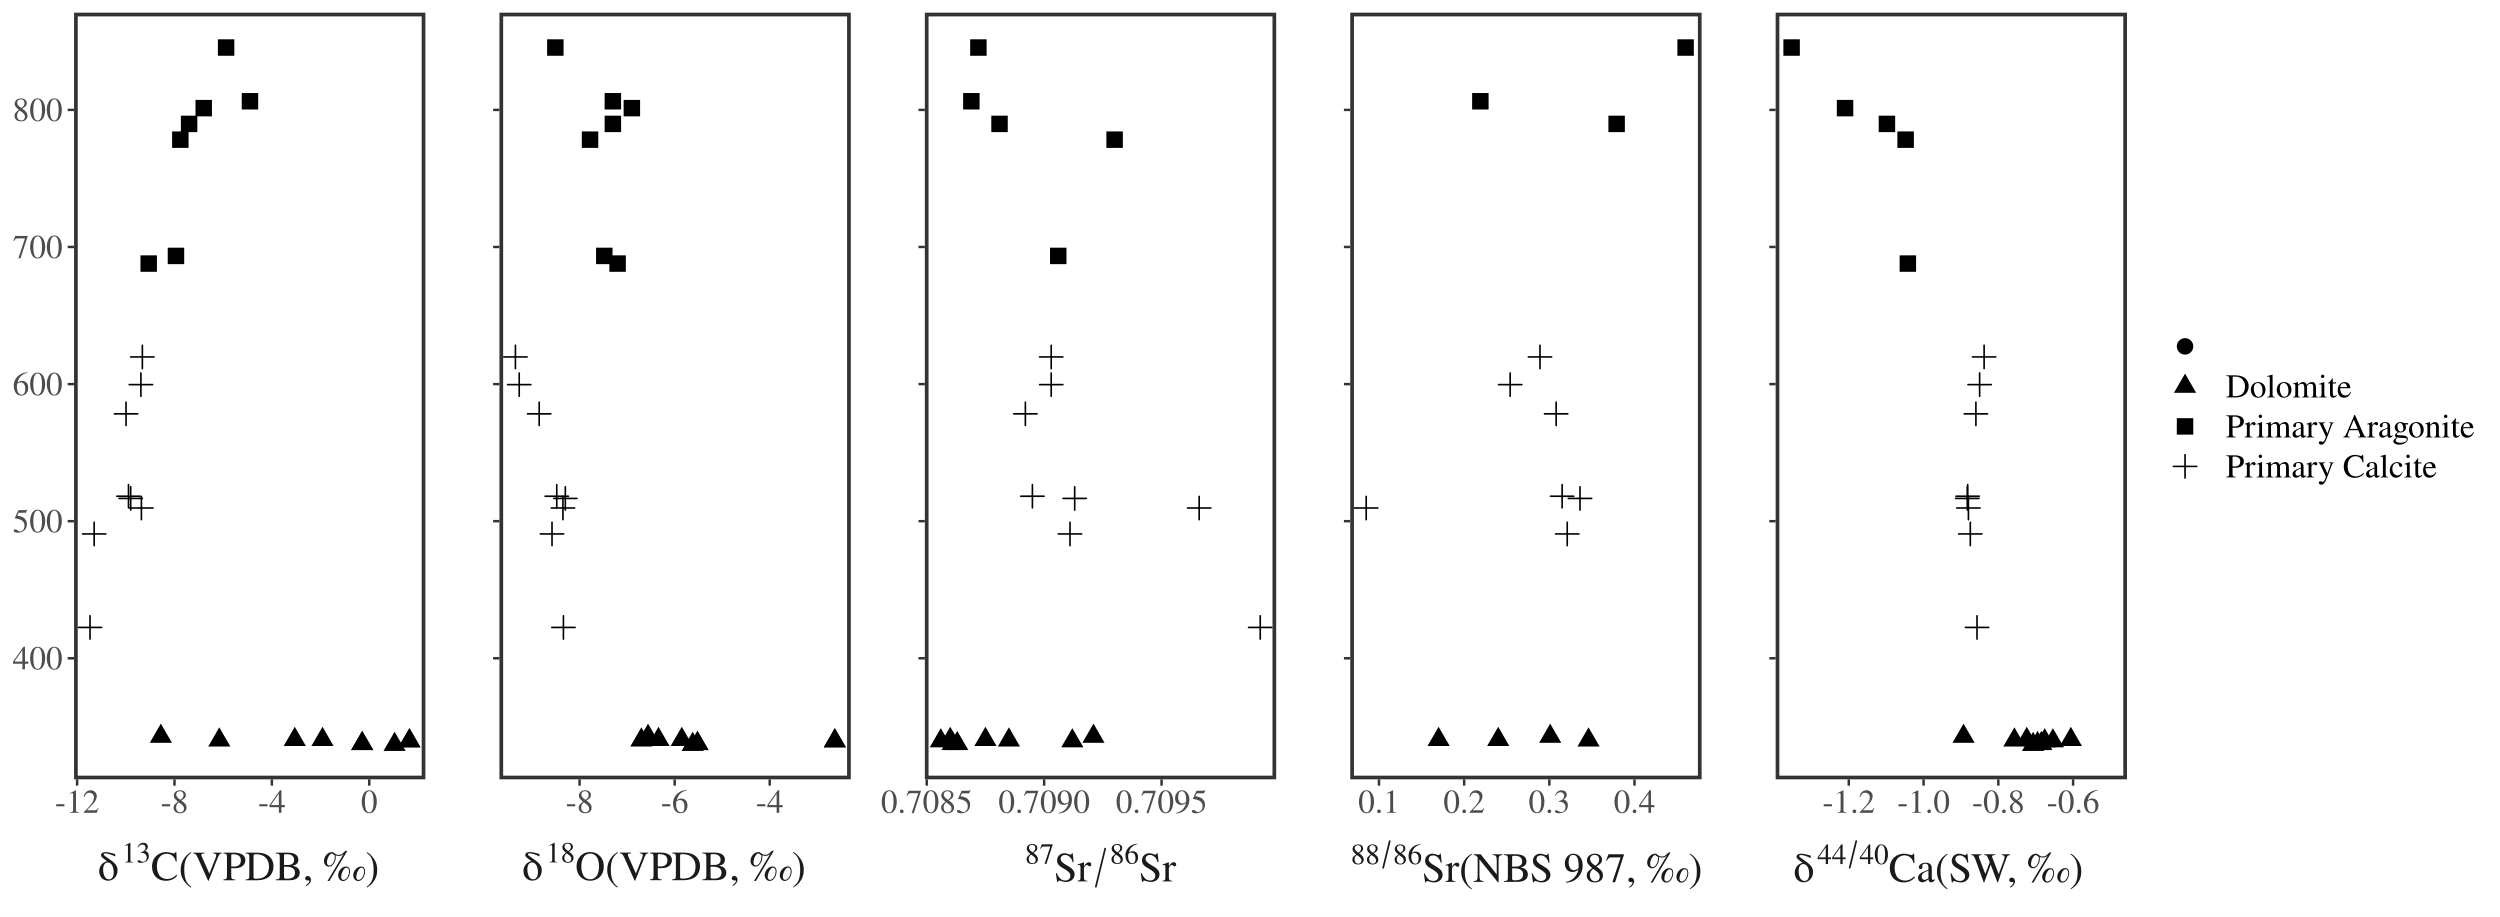
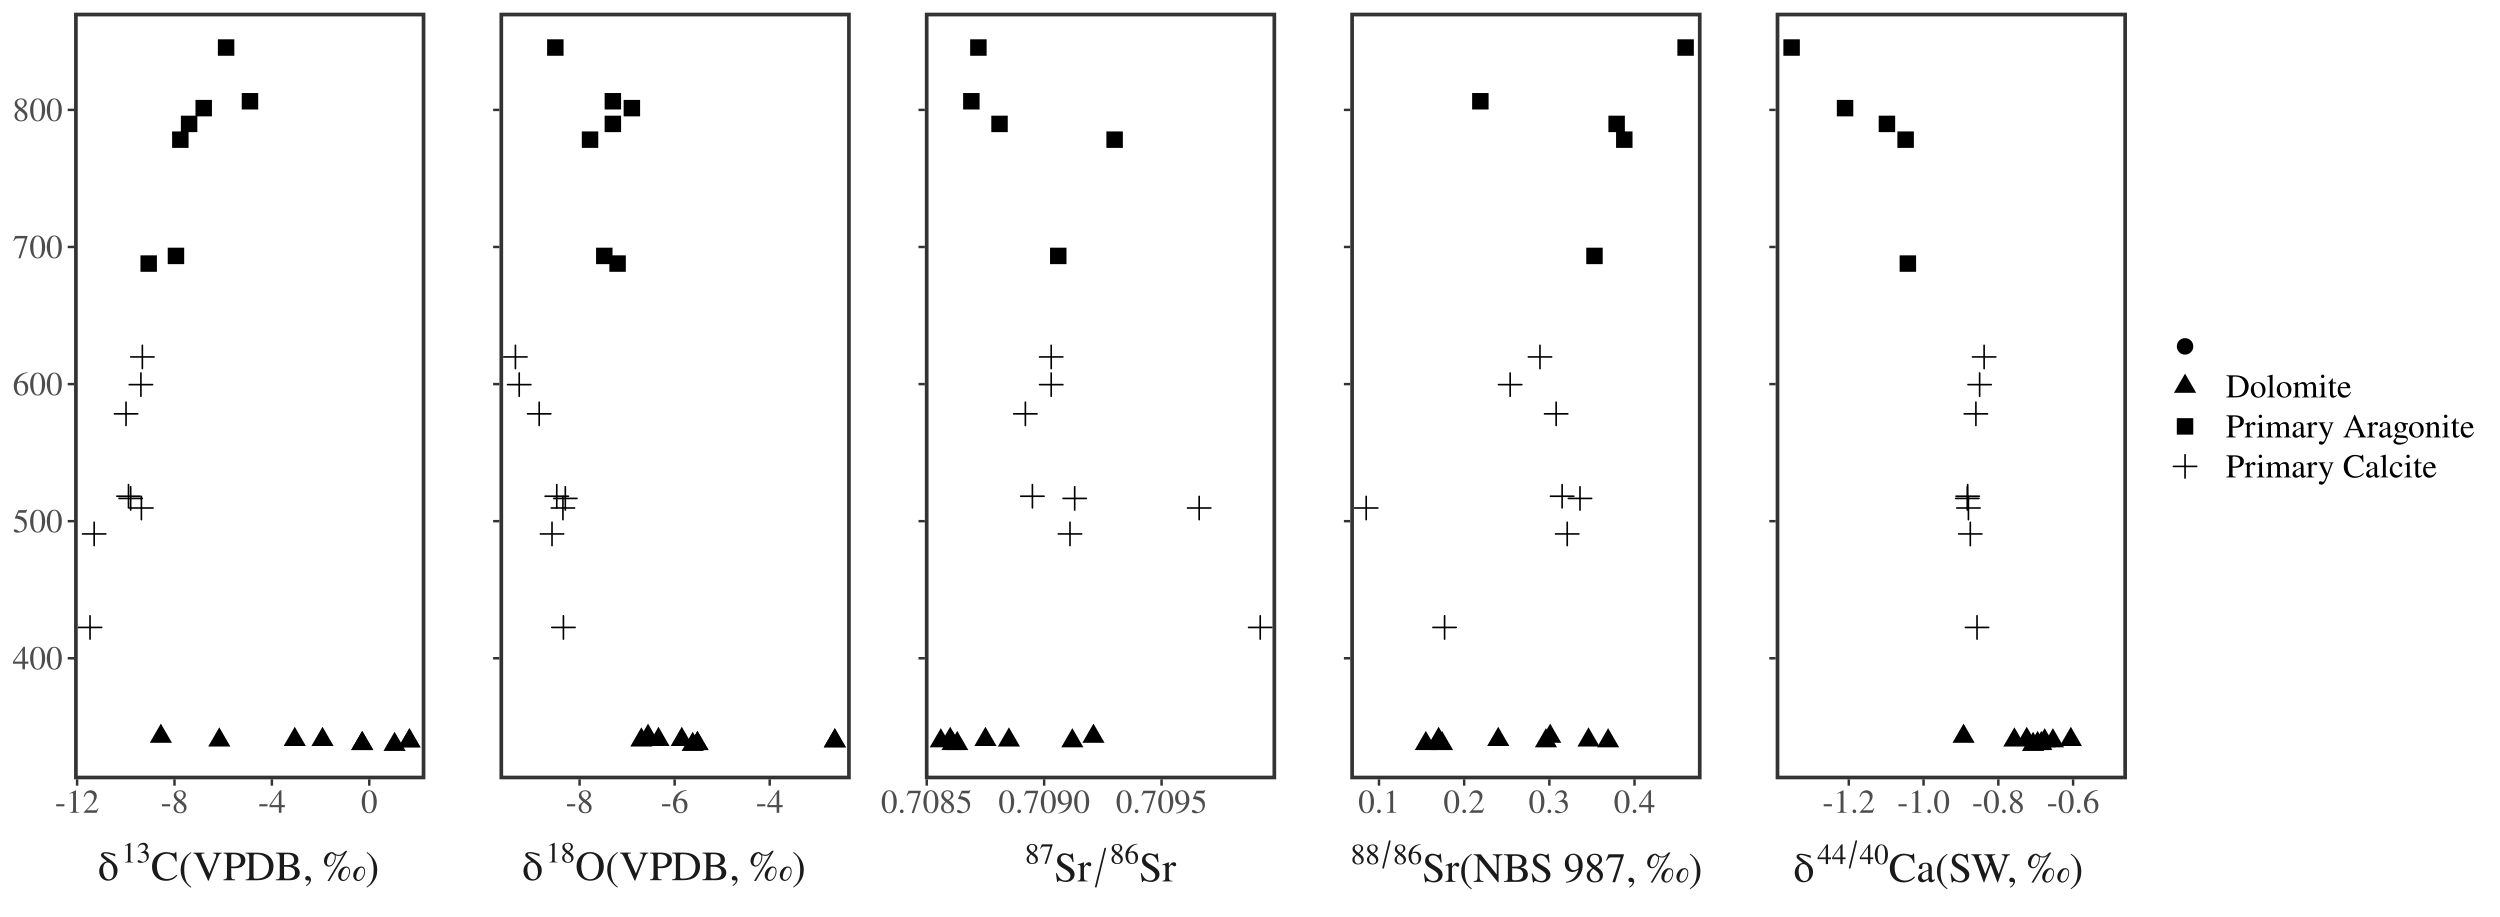
<svg xmlns="http://www.w3.org/2000/svg" class="svglite" width="1080.00pt" height="396.00pt" viewBox="0 0 1080.00 396.00">
  <defs>
    <style type="text/css">
    .svglite line, .svglite polyline, .svglite polygon, .svglite path, .svglite rect, .svglite circle {
      fill: none;
      stroke: #000000;
      stroke-linecap: round;
      stroke-linejoin: round;
      stroke-miterlimit: 10.00;
+     }
+     .svglite text {
+       white-space: pre;
    }
  </style>
  </defs>
  <rect width="100%" height="100%" style="stroke: none; fill: #FFFFFF;" />
  <defs>
    <clipPath id="cpMC4wMHwxMDgwLjAwfDAuMDB8Mzk2LjAw">
      <rect x="0.00" y="0.00" width="1080.00" height="396.00" />
    </clipPath>
  </defs>
  <g clip-path="url(#cpMC4wMHwxMDgwLjAwfDAuMDB8Mzk2LjAw)">
    <rect x="-0" y="0.00" width="1080.00" height="396.00" style="stroke-width: 1.07; stroke: #FFFFFF; fill: #FFFFFF;" />
  </g>
  <defs>
    <clipPath id="cpMzEuOTl8MTgzLjc3fDUuNDh8MzM2LjY4">
      <rect x="31.99" y="5.48" width="151.78" height="331.20" />
    </clipPath>
  </defs>
  <g clip-path="url(#cpMzEuOTl8MTgzLjc3fDUuNDh8MzM2LjY4)">
    <rect x="31.99" y="5.48" width="151.78" height="331.20" style="stroke-width: 1.07; stroke: none; fill: #FFFFFF;" />
    <line x1="35.65" y1="230.66" x2="45.70" y2="230.66" style="stroke-width: 0.71;" />
    <line x1="40.68" y1="235.69" x2="40.68" y2="225.63" style="stroke-width: 0.71;" />
    <polygon points="94.73,314.20 99.52,322.49 89.95,322.49 " style="stroke-width: 0.71; stroke: none; fill: #000000;" />
    <polygon points="170.46,316.10 175.25,324.39 165.67,324.39 " style="stroke-width: 0.71; stroke: none; fill: #000000;" />
    <polygon points="69.49,312.60 74.28,320.89 64.71,320.89 " style="stroke-width: 0.71; stroke: none; fill: #000000;" />
    <polygon points="139.33,313.96 144.11,322.26 134.54,322.26 " style="stroke-width: 0.71; stroke: none; fill: #000000;" />
    <polygon points="156.47,315.74 161.26,324.03 151.68,324.03 " style="stroke-width: 0.71; stroke: none; fill: #000000;" />
    <polygon points="156.47,315.74 161.26,324.03 151.68,324.03 " style="stroke-width: 0.71; stroke: none; fill: #000000;" />
    <line x1="33.86" y1="271.05" x2="43.92" y2="271.05" style="stroke-width: 0.71;" />
    <line x1="38.89" y1="276.08" x2="38.89" y2="266.02" style="stroke-width: 0.71;" />
    <line x1="56.05" y1="219.46" x2="66.11" y2="219.46" style="stroke-width: 0.71;" />
    <line x1="61.08" y1="224.49" x2="61.08" y2="214.44" style="stroke-width: 0.71;" />
    <polygon points="127.34,313.96 132.13,322.26 122.55,322.26 " style="stroke-width: 0.71; stroke: none; fill: #000000;" />
    <line x1="49.43" y1="178.78" x2="59.48" y2="178.78" style="stroke-width: 0.71;" />
    <line x1="54.45" y1="183.81" x2="54.45" y2="173.75" style="stroke-width: 0.71;" />
    <line x1="55.84" y1="166.16" x2="65.90" y2="166.16" style="stroke-width: 0.71;" />
    <line x1="60.87" y1="171.19" x2="60.87" y2="161.14" style="stroke-width: 0.71;" />
    <line x1="56.47" y1="154.20" x2="66.53" y2="154.20" style="stroke-width: 0.71;" />
    <line x1="61.50" y1="159.23" x2="61.50" y2="149.17" style="stroke-width: 0.71;" />
    <polygon points="60.68,117.42 67.79,117.42 67.79,110.31 60.68,110.31 " style="stroke-width: 0.71; stroke: none; fill: #000000;" />
    <polygon points="72.46,114.11 79.57,114.11 79.57,107.00 72.46,107.00 " style="stroke-width: 0.71; stroke: none; fill: #000000;" />
    <polygon points="74.35,63.89 81.46,63.89 81.46,56.78 74.35,56.78 " style="stroke-width: 0.71; stroke: none; fill: #000000;" />
    <polygon points="78.14,57.08 85.25,57.08 85.25,49.97 78.14,49.97 " style="stroke-width: 0.71; stroke: none; fill: #000000;" />
    <polygon points="84.45,50.27 91.56,50.27 91.56,43.16 84.45,43.16 " style="stroke-width: 0.71; stroke: none; fill: #000000;" />
    <polygon points="104.43,47.30 111.54,47.30 111.54,40.19 104.43,40.19 " style="stroke-width: 0.71; stroke: none; fill: #000000;" />
    <polygon points="94.12,24.09 101.23,24.09 101.23,16.98 94.12,16.98 " style="stroke-width: 0.71; stroke: none; fill: #000000;" />
    <line x1="50.48" y1="214.37" x2="60.53" y2="214.37" style="stroke-width: 0.71;" />
    <line x1="55.51" y1="219.40" x2="55.51" y2="209.34" style="stroke-width: 0.71;" />
    <line x1="51.42" y1="215.32" x2="61.48" y2="215.32" style="stroke-width: 0.71;" />
    <line x1="56.45" y1="220.35" x2="56.45" y2="210.29" style="stroke-width: 0.71;" />
    <polygon points="176.87,314.56 181.66,322.85 172.08,322.85 " style="stroke-width: 0.71; stroke: none; fill: #000000;" />
    <polygon points="176.87,314.56 181.66,322.85 172.08,322.85 " style="stroke-width: 0.71; stroke: none; fill: #000000;" />
    <rect x="31.99" y="5.48" width="151.78" height="331.20" style="stroke-width: 3.20; stroke: #333333;" />
  </g>
  <g clip-path="url(#cpMC4wMHwxMDgwLjAwfDAuMDB8Mzk2LjAw)">
</g>
  <defs>
    <clipPath id="cpMjE1Ljc2fDM2Ny41NHw1LjQ4fDMzNi42OA==">
      <rect x="215.76" y="5.48" width="151.78" height="331.20" />
    </clipPath>
  </defs>
  <g clip-path="url(#cpMjE1Ljc2fDM2Ny41NHw1LjQ4fDMzNi42OA==)">
    <rect x="215.76" y="5.48" width="151.78" height="331.20" style="stroke-width: 1.07; stroke: none; fill: #FFFFFF;" />
    <line x1="233.44" y1="230.66" x2="243.50" y2="230.66" style="stroke-width: 0.71;" />
    <line x1="238.47" y1="235.69" x2="238.47" y2="225.63" style="stroke-width: 0.71;" />
    <polygon points="277.07,314.20 281.86,322.49 272.29,322.49 " style="stroke-width: 0.71; stroke: none; fill: #000000;" />
    <polygon points="299.25,316.10 304.04,324.39 294.46,324.39 " style="stroke-width: 0.71; stroke: none; fill: #000000;" />
    <polygon points="279.95,312.60 284.74,320.89 275.16,320.89 " style="stroke-width: 0.71; stroke: none; fill: #000000;" />
    <polygon points="294.53,313.96 299.32,322.26 289.74,322.26 " style="stroke-width: 0.71; stroke: none; fill: #000000;" />
    <polygon points="301.30,315.74 306.09,324.03 296.52,324.03 " style="stroke-width: 0.71; stroke: none; fill: #000000;" />
    <polygon points="301.30,315.74 306.09,324.03 296.52,324.03 " style="stroke-width: 0.71; stroke: none; fill: #000000;" />
    <line x1="238.37" y1="271.05" x2="248.43" y2="271.05" style="stroke-width: 0.71;" />
    <line x1="243.40" y1="276.08" x2="243.40" y2="266.02" style="stroke-width: 0.71;" />
    <line x1="238.17" y1="219.46" x2="248.22" y2="219.46" style="stroke-width: 0.71;" />
    <line x1="243.19" y1="224.49" x2="243.19" y2="214.44" style="stroke-width: 0.71;" />
    <polygon points="284.47,313.96 289.25,322.26 279.68,322.26 " style="stroke-width: 0.71; stroke: none; fill: #000000;" />
    <line x1="227.90" y1="178.78" x2="237.96" y2="178.78" style="stroke-width: 0.71;" />
    <line x1="232.93" y1="183.81" x2="232.93" y2="173.75" style="stroke-width: 0.71;" />
    <line x1="219.28" y1="166.16" x2="229.33" y2="166.16" style="stroke-width: 0.71;" />
    <line x1="224.30" y1="171.19" x2="224.30" y2="161.14" style="stroke-width: 0.71;" />
    <line x1="217.63" y1="154.20" x2="227.69" y2="154.20" style="stroke-width: 0.71;" />
    <line x1="222.66" y1="159.23" x2="222.66" y2="149.17" style="stroke-width: 0.71;" />
    <polygon points="263.25,117.42 270.36,117.42 270.36,110.31 263.25,110.31 " style="stroke-width: 0.71; stroke: none; fill: #000000;" />
    <polygon points="257.50,114.11 264.61,114.11 264.61,107.00 257.50,107.00 " style="stroke-width: 0.71; stroke: none; fill: #000000;" />
    <polygon points="251.34,63.89 258.45,63.89 258.45,56.78 251.34,56.78 " style="stroke-width: 0.71; stroke: none; fill: #000000;" />
    <polygon points="261.20,57.08 268.31,57.08 268.31,49.97 261.20,49.97 " style="stroke-width: 0.71; stroke: none; fill: #000000;" />
    <polygon points="269.41,50.27 276.52,50.27 276.52,43.16 269.41,43.16 " style="stroke-width: 0.71; stroke: none; fill: #000000;" />
    <polygon points="261.20,47.30 268.31,47.30 268.31,40.19 261.20,40.19 " style="stroke-width: 0.71; stroke: none; fill: #000000;" />
    <polygon points="236.35,24.09 243.46,24.09 243.46,16.98 236.35,16.98 " style="stroke-width: 0.71; stroke: none; fill: #000000;" />
    <line x1="235.50" y1="214.37" x2="245.55" y2="214.37" style="stroke-width: 0.71;" />
    <line x1="240.52" y1="219.40" x2="240.52" y2="209.34" style="stroke-width: 0.71;" />
    <line x1="239.19" y1="215.32" x2="249.25" y2="215.32" style="stroke-width: 0.71;" />
    <line x1="244.22" y1="220.35" x2="244.22" y2="210.29" style="stroke-width: 0.71;" />
    <polygon points="360.64,314.56 365.43,322.85 355.86,322.85 " style="stroke-width: 0.71; stroke: none; fill: #000000;" />
    <polygon points="360.64,314.56 365.43,322.85 355.86,322.85 " style="stroke-width: 0.71; stroke: none; fill: #000000;" />
    <rect x="215.76" y="5.48" width="151.78" height="331.20" style="stroke-width: 3.20; stroke: #333333;" />
  </g>
  <g clip-path="url(#cpMC4wMHwxMDgwLjAwfDAuMDB8Mzk2LjAw)">
</g>
  <defs>
    <clipPath id="cpMzk5LjUzfDU1MS4zMnw1LjQ4fDMzNi42OA==">
      <rect x="399.53" y="5.48" width="151.78" height="331.20" />
    </clipPath>
  </defs>
  <g clip-path="url(#cpMzk5LjUzfDU1MS4zMnw1LjQ4fDMzNi42OA==)">
    <rect x="399.53" y="5.48" width="151.78" height="331.20" style="stroke-width: 1.07; stroke: none; fill: #FFFFFF;" />
    <line x1="457.21" y1="230.66" x2="467.26" y2="230.66" style="stroke-width: 0.71;" />
    <line x1="462.24" y1="235.69" x2="462.24" y2="225.63" style="stroke-width: 0.71;" />
    <polygon points="435.86,314.20 440.64,322.49 431.07,322.49 " style="stroke-width: 0.71; stroke: none; fill: #000000;" />
    <polygon points="472.38,312.60 477.17,320.89 467.59,320.89 " style="stroke-width: 0.71; stroke: none; fill: #000000;" />
    <polygon points="410.49,313.96 415.28,322.26 405.70,322.26 " style="stroke-width: 0.71; stroke: none; fill: #000000;" />
    <polygon points="411.51,315.74 416.29,324.03 406.72,324.03 " style="stroke-width: 0.71; stroke: none; fill: #000000;" />
    <polygon points="413.53,315.74 418.32,324.03 408.75,324.03 " style="stroke-width: 0.71; stroke: none; fill: #000000;" />
    <line x1="539.39" y1="271.05" x2="549.44" y2="271.05" style="stroke-width: 0.71;" />
    <line x1="544.42" y1="276.08" x2="544.42" y2="266.02" style="stroke-width: 0.71;" />
    <line x1="513.01" y1="219.46" x2="523.07" y2="219.46" style="stroke-width: 0.71;" />
    <line x1="518.04" y1="224.49" x2="518.04" y2="214.44" style="stroke-width: 0.71;" />
    <polygon points="425.71,313.96 430.50,322.26 420.92,322.26 " style="stroke-width: 0.71; stroke: none; fill: #000000;" />
    <line x1="437.93" y1="178.78" x2="447.99" y2="178.78" style="stroke-width: 0.71;" />
    <line x1="442.96" y1="183.81" x2="442.96" y2="173.75" style="stroke-width: 0.71;" />
    <line x1="449.09" y1="166.16" x2="459.15" y2="166.16" style="stroke-width: 0.71;" />
    <line x1="454.12" y1="171.19" x2="454.12" y2="161.14" style="stroke-width: 0.71;" />
    <line x1="449.09" y1="154.20" x2="459.15" y2="154.20" style="stroke-width: 0.71;" />
    <line x1="454.12" y1="159.23" x2="454.12" y2="149.17" style="stroke-width: 0.71;" />
    <polygon points="453.61,114.11 460.72,114.11 460.72,107.00 453.61,107.00 " style="stroke-width: 0.71; stroke: none; fill: #000000;" />
    <polygon points="477.96,63.89 485.07,63.89 485.07,56.78 477.96,56.78 " style="stroke-width: 0.71; stroke: none; fill: #000000;" />
    <polygon points="428.24,57.08 435.35,57.08 435.35,49.97 428.24,49.97 " style="stroke-width: 0.71; stroke: none; fill: #000000;" />
    <polygon points="416.07,47.30 423.18,47.30 423.18,40.19 416.07,40.19 " style="stroke-width: 0.71; stroke: none; fill: #000000;" />
    <polygon points="419.11,24.09 426.22,24.09 426.22,16.98 419.11,16.98 " style="stroke-width: 0.71; stroke: none; fill: #000000;" />
    <line x1="440.97" y1="214.37" x2="451.03" y2="214.37" style="stroke-width: 0.71;" />
    <line x1="446.00" y1="219.40" x2="446.00" y2="209.34" style="stroke-width: 0.71;" />
    <line x1="459.24" y1="215.32" x2="469.29" y2="215.32" style="stroke-width: 0.71;" />
    <line x1="464.26" y1="220.35" x2="464.26" y2="210.29" style="stroke-width: 0.71;" />
    <polygon points="463.25,314.56 468.04,322.85 458.46,322.85 " style="stroke-width: 0.71; stroke: none; fill: #000000;" />
    <polygon points="406.43,314.56 411.22,322.85 401.64,322.85 " style="stroke-width: 0.71; stroke: none; fill: #000000;" />
    <rect x="399.53" y="5.48" width="151.78" height="331.20" style="stroke-width: 3.20; stroke: #333333;" />
  </g>
  <g clip-path="url(#cpMC4wMHwxMDgwLjAwfDAuMDB8Mzk2LjAw)">
</g>
  <defs>
    <clipPath id="cpNTgzLjMxfDczNS4wOXw1LjQ4fDMzNi42OA==">
      <rect x="583.31" y="5.48" width="151.78" height="331.20" />
    </clipPath>
  </defs>
  <g clip-path="url(#cpNTgzLjMxfDczNS4wOXw1LjQ4fDMzNi42OA==)">
    <rect x="583.31" y="5.48" width="151.78" height="331.20" style="stroke-width: 1.07; stroke: none; fill: #FFFFFF;" />
    <line x1="672.01" y1="230.66" x2="682.07" y2="230.66" style="stroke-width: 0.71;" />
    <line x1="677.04" y1="235.69" x2="677.04" y2="225.63" style="stroke-width: 0.71;" />
    <polygon points="686.24,314.20 691.03,322.49 681.45,322.49 " style="stroke-width: 0.71; stroke: none; fill: #000000;" />
    <polygon points="669.68,312.60 674.47,320.89 664.90,320.89 " style="stroke-width: 0.71; stroke: none; fill: #000000;" />
    <polygon points="647.24,313.96 652.03,322.26 642.45,322.26 " style="stroke-width: 0.71; stroke: none; fill: #000000;" />
+     <polygon points="622.95,315.74 627.74,324.03 618.16,324.03 " style="stroke-width: 0.71; stroke: none; fill: #000000;" />
+     <polygon points="615.96,315.74 620.75,324.03 611.17,324.03 " style="stroke-width: 0.71; stroke: none; fill: #000000;" />
+     <line x1="619.03" y1="271.05" x2="629.08" y2="271.05" style="stroke-width: 0.71;" />
+     <line x1="624.06" y1="276.08" x2="624.06" y2="266.02" style="stroke-width: 0.71;" />
    <line x1="585.18" y1="219.46" x2="595.23" y2="219.46" style="stroke-width: 0.71;" />
    <line x1="590.20" y1="224.49" x2="590.20" y2="214.44" style="stroke-width: 0.71;" />
    <polygon points="621.48,313.96 626.27,322.26 616.69,322.26 " style="stroke-width: 0.71; stroke: none; fill: #000000;" />
    <line x1="667.23" y1="178.78" x2="677.29" y2="178.78" style="stroke-width: 0.71;" />
    <line x1="672.26" y1="183.81" x2="672.26" y2="173.75" style="stroke-width: 0.71;" />
    <line x1="647.36" y1="166.16" x2="657.42" y2="166.16" style="stroke-width: 0.71;" />
    <line x1="652.39" y1="171.19" x2="652.39" y2="161.14" style="stroke-width: 0.71;" />
    <line x1="660.24" y1="154.20" x2="670.30" y2="154.20" style="stroke-width: 0.71;" />
    <line x1="665.27" y1="159.23" x2="665.27" y2="149.17" style="stroke-width: 0.71;" />
+     <polygon points="685.26,114.11 692.37,114.11 692.37,107.00 685.26,107.00 " style="stroke-width: 0.71; stroke: none; fill: #000000;" />
+     <polygon points="698.14,63.89 705.25,63.89 705.25,56.78 698.14,56.78 " style="stroke-width: 0.71; stroke: none; fill: #000000;" />
    <polygon points="694.83,57.08 701.94,57.08 701.94,49.97 694.83,49.97 " style="stroke-width: 0.71; stroke: none; fill: #000000;" />
    <polygon points="635.96,47.30 643.07,47.30 643.07,40.19 635.96,40.19 " style="stroke-width: 0.71; stroke: none; fill: #000000;" />
    <polygon points="724.63,24.09 731.74,24.09 731.74,16.98 724.63,16.98 " style="stroke-width: 0.71; stroke: none; fill: #000000;" />
    <line x1="669.81" y1="214.37" x2="679.86" y2="214.37" style="stroke-width: 0.71;" />
    <line x1="674.84" y1="219.40" x2="674.84" y2="209.34" style="stroke-width: 0.71;" />
    <line x1="677.53" y1="215.32" x2="687.59" y2="215.32" style="stroke-width: 0.71;" />
    <line x1="682.56" y1="220.35" x2="682.56" y2="210.29" style="stroke-width: 0.71;" />
+     <polygon points="667.84,314.56 672.63,322.85 663.06,322.85 " style="stroke-width: 0.71; stroke: none; fill: #000000;" />
+     <polygon points="694.70,314.56 699.49,322.85 689.92,322.85 " style="stroke-width: 0.71; stroke: none; fill: #000000;" />
    <rect x="583.31" y="5.48" width="151.78" height="331.20" style="stroke-width: 3.20; stroke: #333333;" />
  </g>
  <g clip-path="url(#cpMC4wMHwxMDgwLjAwfDAuMDB8Mzk2LjAw)">
</g>
  <defs>
    <clipPath id="cpNzY3LjA4fDkxOC44Nnw1LjQ4fDMzNi42OA==">
      <rect x="767.08" y="5.48" width="151.78" height="331.20" />
    </clipPath>
  </defs>
  <g clip-path="url(#cpNzY3LjA4fDkxOC44Nnw1LjQ4fDMzNi42OA==)">
    <rect x="767.08" y="5.48" width="151.78" height="331.20" style="stroke-width: 1.07; stroke: none; fill: #FFFFFF;" />
    <line x1="846.14" y1="230.66" x2="856.19" y2="230.66" style="stroke-width: 0.71;" />
    <line x1="851.17" y1="235.69" x2="851.17" y2="225.63" style="stroke-width: 0.71;" />
    <polygon points="870.22,314.20 875.01,322.49 865.43,322.49 " style="stroke-width: 0.71; stroke: none; fill: #000000;" />
    <polygon points="878.30,316.10 883.08,324.39 873.51,324.39 " style="stroke-width: 0.71; stroke: none; fill: #000000;" />
    <polygon points="848.26,312.60 853.05,320.89 843.47,320.89 " style="stroke-width: 0.71; stroke: none; fill: #000000;" />
    <polygon points="894.61,313.96 899.39,322.26 889.82,322.26 " style="stroke-width: 0.71; stroke: none; fill: #000000;" />
    <polygon points="881.85,315.74 886.64,324.03 877.06,324.03 " style="stroke-width: 0.71; stroke: none; fill: #000000;" />
    <polygon points="880.23,315.74 885.02,324.03 875.45,324.03 " style="stroke-width: 0.71; stroke: none; fill: #000000;" />
    <line x1="849.05" y1="271.05" x2="859.10" y2="271.05" style="stroke-width: 0.71;" />
    <line x1="854.07" y1="276.08" x2="854.07" y2="266.02" style="stroke-width: 0.71;" />
    <line x1="845.33" y1="219.46" x2="855.39" y2="219.46" style="stroke-width: 0.71;" />
    <line x1="850.36" y1="224.49" x2="850.36" y2="214.44" style="stroke-width: 0.71;" />
    <polygon points="875.55,313.96 880.34,322.26 870.76,322.26 " style="stroke-width: 0.71; stroke: none; fill: #000000;" />
    <line x1="848.56" y1="178.78" x2="858.62" y2="178.78" style="stroke-width: 0.71;" />
    <line x1="853.59" y1="183.81" x2="853.59" y2="173.75" style="stroke-width: 0.71;" />
    <line x1="850.18" y1="166.16" x2="860.23" y2="166.16" style="stroke-width: 0.71;" />
    <line x1="855.20" y1="171.19" x2="855.20" y2="161.14" style="stroke-width: 0.71;" />
    <line x1="852.11" y1="154.20" x2="862.17" y2="154.20" style="stroke-width: 0.71;" />
    <line x1="857.14" y1="159.23" x2="857.14" y2="149.17" style="stroke-width: 0.71;" />
    <polygon points="820.64,117.42 827.75,117.42 827.75,110.31 820.64,110.31 " style="stroke-width: 0.71; stroke: none; fill: #000000;" />
    <polygon points="819.67,63.89 826.79,63.89 826.79,56.78 819.67,56.78 " style="stroke-width: 0.71; stroke: none; fill: #000000;" />
    <polygon points="811.60,57.08 818.71,57.08 818.71,49.97 811.60,49.97 " style="stroke-width: 0.71; stroke: none; fill: #000000;" />
    <polygon points="793.51,50.27 800.62,50.27 800.62,43.16 793.51,43.16 " style="stroke-width: 0.71; stroke: none; fill: #000000;" />
    <polygon points="770.42,24.09 777.53,24.09 777.53,16.98 770.42,16.98 " style="stroke-width: 0.71; stroke: none; fill: #000000;" />
    <line x1="845.01" y1="214.37" x2="855.06" y2="214.37" style="stroke-width: 0.71;" />
    <line x1="850.04" y1="219.40" x2="850.04" y2="209.34" style="stroke-width: 0.71;" />
    <line x1="844.85" y1="215.32" x2="854.90" y2="215.32" style="stroke-width: 0.71;" />
    <line x1="849.88" y1="220.35" x2="849.88" y2="210.29" style="stroke-width: 0.71;" />
    <polygon points="886.86,314.56 891.64,322.85 882.07,322.85 " style="stroke-width: 0.71; stroke: none; fill: #000000;" />
    <polygon points="883.30,314.56 888.09,322.85 878.51,322.85 " style="stroke-width: 0.71; stroke: none; fill: #000000;" />
    <rect x="767.08" y="5.48" width="151.78" height="331.20" style="stroke-width: 3.20; stroke: #333333;" />
  </g>
  <g clip-path="url(#cpMC4wMHwxMDgwLjAwfDAuMDB8Mzk2LjAw)">
</g>
  <defs>
    <clipPath id="cpMzEuOTl8MTgzLjc3fDM1Ny4wMXwzOTAuNTI=">
      <rect x="31.99" y="357.01" width="151.78" height="33.51" />
    </clipPath>
  </defs>
  <g clip-path="url(#cpMzEuOTl8MTgzLjc3fDM1Ny4wMXwzOTAuNTI=)">
-     <text x="42.58" y="380.27" style="font-size: 18.00px; fill: #1A1A1A; font-family: Times;" textLength="10.01px" lengthAdjust="spacingAndGlyphs">δ</text>
-     <text x="52.58" y="372.59" style="font-size: 12.60px; fill: #1A1A1A; font-family: Times;" textLength="12.60px" lengthAdjust="spacingAndGlyphs">13</text>
-     <text x="65.18" y="380.27" style="font-size: 18.00px; fill: #1A1A1A; font-family: Times;" textLength="12.00px" lengthAdjust="spacingAndGlyphs">C</text>
-     <text x="77.19" y="380.27" style="font-size: 18.00px; fill: #1A1A1A; font-family: Times;" textLength="96.00px" lengthAdjust="spacingAndGlyphs">  (VPDB, ‰)</text>
+     <text x="42.58" y="380.27" style="font-size: 18.00px;fill: #1A1A1A; font-family: &quot;Times&quot;;" textLength="10.01px" lengthAdjust="spacingAndGlyphs">δ</text>
+     <text x="52.58" y="372.59" style="font-size: 12.60px;fill: #1A1A1A; font-family: &quot;Times&quot;;" textLength="12.60px" lengthAdjust="spacingAndGlyphs">13</text>
+     <text x="65.18" y="380.27" style="font-size: 18.00px;fill: #1A1A1A; font-family: &quot;Times&quot;;" textLength="12.00px" lengthAdjust="spacingAndGlyphs">C</text>
+     <text x="77.19" y="380.27" style="font-size: 18.00px;fill: #1A1A1A; font-family: &quot;Times&quot;;" textLength="96.00px" lengthAdjust="spacingAndGlyphs">  (VPDB, ‰)</text>
  </g>
  <g clip-path="url(#cpMC4wMHwxMDgwLjAwfDAuMDB8Mzk2LjAw)">
</g>
  <defs>
    <clipPath id="cpMjE1Ljc2fDM2Ny41NHwzNTcuMDF8MzkwLjUy">
      <rect x="215.76" y="357.01" width="151.78" height="33.51" />
    </clipPath>
  </defs>
  <g clip-path="url(#cpMjE1Ljc2fDM2Ny41NHwzNTcuMDF8MzkwLjUy)">
-     <text x="225.85" y="380.24" style="font-size: 18.00px; fill: #1A1A1A; font-family: Times;" textLength="10.01px" lengthAdjust="spacingAndGlyphs">δ</text>
-     <text x="235.86" y="372.57" style="font-size: 12.60px; fill: #1A1A1A; font-family: Times;" textLength="12.60px" lengthAdjust="spacingAndGlyphs">18</text>
-     <text x="248.46" y="380.24" style="font-size: 18.00px; fill: #1A1A1A; font-family: Times;" textLength="13.00px" lengthAdjust="spacingAndGlyphs">O</text>
-     <text x="261.46" y="380.24" style="font-size: 18.00px; fill: #1A1A1A; font-family: Times;" textLength="96.00px" lengthAdjust="spacingAndGlyphs">  (VPDB, ‰)</text>
+     <text x="225.85" y="380.24" style="font-size: 18.00px;fill: #1A1A1A; font-family: &quot;Times&quot;;" textLength="10.01px" lengthAdjust="spacingAndGlyphs">δ</text>
+     <text x="235.86" y="372.57" style="font-size: 12.60px;fill: #1A1A1A; font-family: &quot;Times&quot;;" textLength="12.60px" lengthAdjust="spacingAndGlyphs">18</text>
+     <text x="248.46" y="380.24" style="font-size: 18.00px;fill: #1A1A1A; font-family: &quot;Times&quot;;" textLength="13.00px" lengthAdjust="spacingAndGlyphs">O</text>
+     <text x="261.46" y="380.24" style="font-size: 18.00px;fill: #1A1A1A; font-family: &quot;Times&quot;;" textLength="96.00px" lengthAdjust="spacingAndGlyphs">  (VPDB, ‰)</text>
  </g>
  <g clip-path="url(#cpMC4wMHwxMDgwLjAwfDAuMDB8Mzk2LjAw)">
</g>
  <defs>
    <clipPath id="cpMzk5LjUzfDU1MS4zMnwzNTcuMDF8MzkwLjUy">
      <rect x="399.53" y="357.01" width="151.78" height="33.51" />
    </clipPath>
  </defs>
  <g clip-path="url(#cpMzk5LjUzfDU1MS4zMnwzNTcuMDF8MzkwLjUy)">
-     <text x="442.78" y="373.10" style="font-size: 12.60px; fill: #1A1A1A; font-family: Times;" textLength="12.60px" lengthAdjust="spacingAndGlyphs">87</text>
-     <text x="455.38" y="380.77" style="font-size: 18.00px; fill: #1A1A1A; font-family: Times;" textLength="10.01px" lengthAdjust="spacingAndGlyphs">S</text>
-     <text x="465.39" y="380.77" style="font-size: 18.00px; fill: #1A1A1A; font-family: Times;" textLength="6.00px" lengthAdjust="spacingAndGlyphs">r</text>
+     <text x="442.78" y="373.10" style="font-size: 12.60px;fill: #1A1A1A; font-family: &quot;Times&quot;;" textLength="12.60px" lengthAdjust="spacingAndGlyphs">87</text>
+     <text x="455.38" y="380.77" style="font-size: 18.00px;fill: #1A1A1A; font-family: &quot;Times&quot;;" textLength="10.01px" lengthAdjust="spacingAndGlyphs">S</text>
+     <text x="465.39" y="380.77" style="font-size: 18.00px;fill: #1A1A1A; font-family: &quot;Times&quot;;" textLength="6.00px" lengthAdjust="spacingAndGlyphs">r</text>
    <polyline points="473.41,383.05 477.44,366.59 " style="stroke-width: 0.75; stroke: #1A1A1A;" />
-     <text x="479.46" y="373.10" style="font-size: 12.60px; fill: #1A1A1A; font-family: Times;" textLength="12.60px" lengthAdjust="spacingAndGlyphs">86</text>
-     <text x="492.06" y="380.77" style="font-size: 18.00px; fill: #1A1A1A; font-family: Times;" textLength="10.01px" lengthAdjust="spacingAndGlyphs">S</text>
-     <text x="502.07" y="380.77" style="font-size: 18.00px; fill: #1A1A1A; font-family: Times;" textLength="6.00px" lengthAdjust="spacingAndGlyphs">r</text>
+     <text x="479.46" y="373.10" style="font-size: 12.60px;fill: #1A1A1A; font-family: &quot;Times&quot;;" textLength="12.60px" lengthAdjust="spacingAndGlyphs">86</text>
+     <text x="492.06" y="380.77" style="font-size: 18.00px;fill: #1A1A1A; font-family: &quot;Times&quot;;" textLength="10.01px" lengthAdjust="spacingAndGlyphs">S</text>
+     <text x="502.07" y="380.77" style="font-size: 18.00px;fill: #1A1A1A; font-family: &quot;Times&quot;;" textLength="6.00px" lengthAdjust="spacingAndGlyphs">r</text>
  </g>
  <g clip-path="url(#cpMC4wMHwxMDgwLjAwfDAuMDB8Mzk2LjAw)">
</g>
  <defs>
    <clipPath id="cpNTgzLjMxfDczNS4wOXwzNTcuMDF8MzkwLjUy">
      <rect x="583.31" y="357.01" width="151.78" height="33.51" />
    </clipPath>
  </defs>
  <g clip-path="url(#cpNTgzLjMxfDczNS4wOXwzNTcuMDF8MzkwLjUy)">
-     <text x="573.51" y="380.96" style="font-size: 18.00px; fill: #1A1A1A; font-family: Times;" textLength="10.01px" lengthAdjust="spacingAndGlyphs">δ</text>
-     <text x="583.52" y="373.29" style="font-size: 12.60px; fill: #1A1A1A; font-family: Times;" textLength="12.60px" lengthAdjust="spacingAndGlyphs">88</text>
+     <text x="573.51" y="380.96" style="font-size: 18.00px;fill: #1A1A1A; font-family: &quot;Times&quot;;" textLength="10.01px" lengthAdjust="spacingAndGlyphs">δ</text>
+     <text x="583.52" y="373.29" style="font-size: 12.60px;fill: #1A1A1A; font-family: &quot;Times&quot;;" textLength="12.60px" lengthAdjust="spacingAndGlyphs">88</text>
    <polyline points="597.53,374.88 600.36,363.37 " style="stroke-width: 0.75; stroke: #1A1A1A;" />
-     <text x="601.77" y="373.29" style="font-size: 12.60px; fill: #1A1A1A; font-family: Times;" textLength="12.60px" lengthAdjust="spacingAndGlyphs">86</text>
-     <text x="614.37" y="380.96" style="font-size: 18.00px; fill: #1A1A1A; font-family: Times;" textLength="10.01px" lengthAdjust="spacingAndGlyphs">S</text>
-     <text x="624.38" y="380.96" style="font-size: 18.00px; fill: #1A1A1A; font-family: Times;" textLength="6.00px" lengthAdjust="spacingAndGlyphs">r</text>
-     <text x="630.38" y="380.96" style="font-size: 18.00px; fill: #1A1A1A; font-family: Times;" textLength="114.50px" lengthAdjust="spacingAndGlyphs">  (NBS 987, ‰)</text>
+     <text x="601.77" y="373.29" style="font-size: 12.60px;fill: #1A1A1A; font-family: &quot;Times&quot;;" textLength="12.60px" lengthAdjust="spacingAndGlyphs">86</text>
+     <text x="614.37" y="380.96" style="font-size: 18.00px;fill: #1A1A1A; font-family: &quot;Times&quot;;" textLength="10.01px" lengthAdjust="spacingAndGlyphs">S</text>
+     <text x="624.38" y="380.96" style="font-size: 18.00px;fill: #1A1A1A; font-family: &quot;Times&quot;;" textLength="6.00px" lengthAdjust="spacingAndGlyphs">r</text>
+     <text x="630.38" y="380.96" style="font-size: 18.00px;fill: #1A1A1A; font-family: &quot;Times&quot;;" textLength="114.50px" lengthAdjust="spacingAndGlyphs">  (NBS 987, ‰)</text>
  </g>
  <g clip-path="url(#cpMC4wMHwxMDgwLjAwfDAuMDB8Mzk2LjAw)">
</g>
  <defs>
    <clipPath id="cpNzY3LjA4fDkxOC44NnwzNTcuMDF8MzkwLjUy">
      <rect x="767.08" y="357.01" width="151.78" height="33.51" />
    </clipPath>
  </defs>
  <g clip-path="url(#cpNzY3LjA4fDkxOC44NnwzNTcuMDF8MzkwLjUy)">
-     <text x="775.04" y="380.96" style="font-size: 18.00px; fill: #1A1A1A; font-family: Times;" textLength="10.01px" lengthAdjust="spacingAndGlyphs">δ</text>
-     <text x="785.05" y="373.29" style="font-size: 12.60px; fill: #1A1A1A; font-family: Times;" textLength="12.60px" lengthAdjust="spacingAndGlyphs">44</text>
+     <text x="775.04" y="380.96" style="font-size: 18.00px;fill: #1A1A1A; font-family: &quot;Times&quot;;" textLength="10.01px" lengthAdjust="spacingAndGlyphs">δ</text>
+     <text x="785.05" y="373.29" style="font-size: 12.60px;fill: #1A1A1A; font-family: &quot;Times&quot;;" textLength="12.60px" lengthAdjust="spacingAndGlyphs">44</text>
    <polyline points="799.07,374.88 801.89,363.37 " style="stroke-width: 0.75; stroke: #1A1A1A;" />
-     <text x="803.30" y="373.29" style="font-size: 12.60px; fill: #1A1A1A; font-family: Times;" textLength="12.60px" lengthAdjust="spacingAndGlyphs">40</text>
-     <text x="815.90" y="380.96" style="font-size: 18.00px; fill: #1A1A1A; font-family: Times;" textLength="12.00px" lengthAdjust="spacingAndGlyphs">C</text>
-     <text x="827.91" y="380.96" style="font-size: 18.00px; fill: #1A1A1A; font-family: Times;" textLength="7.99px" lengthAdjust="spacingAndGlyphs">a</text>
-     <text x="835.90" y="380.96" style="font-size: 18.00px; fill: #1A1A1A; font-family: Times;" textLength="75.00px" lengthAdjust="spacingAndGlyphs">  (SW, ‰)</text>
+     <text x="803.30" y="373.29" style="font-size: 12.60px;fill: #1A1A1A; font-family: &quot;Times&quot;;" textLength="12.60px" lengthAdjust="spacingAndGlyphs">40</text>
+     <text x="815.90" y="380.96" style="font-size: 18.00px;fill: #1A1A1A; font-family: &quot;Times&quot;;" textLength="12.00px" lengthAdjust="spacingAndGlyphs">C</text>
+     <text x="827.91" y="380.96" style="font-size: 18.00px;fill: #1A1A1A; font-family: &quot;Times&quot;;" textLength="7.99px" lengthAdjust="spacingAndGlyphs">a</text>
+     <text x="835.90" y="380.96" style="font-size: 18.00px;fill: #1A1A1A; font-family: &quot;Times&quot;;" textLength="75.00px" lengthAdjust="spacingAndGlyphs">  (SW, ‰)</text>
  </g>
  <g clip-path="url(#cpMC4wMHwxMDgwLjAwfDAuMDB8Mzk2LjAw)">
    <polyline points="33.31,339.42 33.31,336.68 " style="stroke-width: 1.07; stroke: #333333; stroke-linecap: butt;" />
    <polyline points="75.38,339.42 75.38,336.68 " style="stroke-width: 1.07; stroke: #333333; stroke-linecap: butt;" />
    <polyline points="117.45,339.42 117.45,336.68 " style="stroke-width: 1.07; stroke: #333333; stroke-linecap: butt;" />
    <polyline points="159.52,339.42 159.52,336.68 " style="stroke-width: 1.07; stroke: #333333; stroke-linecap: butt;" />
-     <text x="33.31" y="351.13" text-anchor="middle" style="font-size: 14.40px; fill: #4D4D4D; font-family: Times;" textLength="19.18px" lengthAdjust="spacingAndGlyphs">-12</text>
-     <text x="75.38" y="351.13" text-anchor="middle" style="font-size: 14.40px; fill: #4D4D4D; font-family: Times;" textLength="11.99px" lengthAdjust="spacingAndGlyphs">-8</text>
-     <text x="117.45" y="351.13" text-anchor="middle" style="font-size: 14.40px; fill: #4D4D4D; font-family: Times;" textLength="11.99px" lengthAdjust="spacingAndGlyphs">-4</text>
-     <text x="159.52" y="351.13" text-anchor="middle" style="font-size: 14.40px; fill: #4D4D4D; font-family: Times;" textLength="7.19px" lengthAdjust="spacingAndGlyphs">0</text>
+     <text x="33.31" y="351.13" text-anchor="middle" style="font-size: 14.40px;fill: #4D4D4D; font-family: &quot;Times&quot;;" textLength="19.18px" lengthAdjust="spacingAndGlyphs">-12</text>
+     <text x="75.38" y="351.13" text-anchor="middle" style="font-size: 14.40px;fill: #4D4D4D; font-family: &quot;Times&quot;;" textLength="11.99px" lengthAdjust="spacingAndGlyphs">-8</text>
+     <text x="117.45" y="351.13" text-anchor="middle" style="font-size: 14.40px;fill: #4D4D4D; font-family: &quot;Times&quot;;" textLength="11.99px" lengthAdjust="spacingAndGlyphs">-4</text>
+     <text x="159.52" y="351.13" text-anchor="middle" style="font-size: 14.40px;fill: #4D4D4D; font-family: &quot;Times&quot;;" textLength="7.19px" lengthAdjust="spacingAndGlyphs">0</text>
    <polyline points="250.38,339.42 250.38,336.68 " style="stroke-width: 1.07; stroke: #333333; stroke-linecap: butt;" />
    <polyline points="291.45,339.42 291.45,336.68 " style="stroke-width: 1.07; stroke: #333333; stroke-linecap: butt;" />
    <polyline points="332.51,339.42 332.51,336.68 " style="stroke-width: 1.07; stroke: #333333; stroke-linecap: butt;" />
-     <text x="250.38" y="351.13" text-anchor="middle" style="font-size: 14.40px; fill: #4D4D4D; font-family: Times;" textLength="11.99px" lengthAdjust="spacingAndGlyphs">-8</text>
-     <text x="291.45" y="351.13" text-anchor="middle" style="font-size: 14.40px; fill: #4D4D4D; font-family: Times;" textLength="11.99px" lengthAdjust="spacingAndGlyphs">-6</text>
-     <text x="332.51" y="351.13" text-anchor="middle" style="font-size: 14.40px; fill: #4D4D4D; font-family: Times;" textLength="11.99px" lengthAdjust="spacingAndGlyphs">-4</text>
+     <text x="250.38" y="351.13" text-anchor="middle" style="font-size: 14.40px;fill: #4D4D4D; font-family: &quot;Times&quot;;" textLength="11.99px" lengthAdjust="spacingAndGlyphs">-8</text>
+     <text x="291.45" y="351.13" text-anchor="middle" style="font-size: 14.40px;fill: #4D4D4D; font-family: &quot;Times&quot;;" textLength="11.99px" lengthAdjust="spacingAndGlyphs">-6</text>
+     <text x="332.51" y="351.13" text-anchor="middle" style="font-size: 14.40px;fill: #4D4D4D; font-family: &quot;Times&quot;;" textLength="11.99px" lengthAdjust="spacingAndGlyphs">-4</text>
    <polyline points="400.35,339.42 400.35,336.68 " style="stroke-width: 1.07; stroke: #333333; stroke-linecap: butt;" />
    <polyline points="451.07,339.42 451.07,336.68 " style="stroke-width: 1.07; stroke: #333333; stroke-linecap: butt;" />
    <polyline points="501.80,339.42 501.80,336.68 " style="stroke-width: 1.07; stroke: #333333; stroke-linecap: butt;" />
-     <text x="400.35" y="351.13" text-anchor="middle" style="font-size: 14.40px; fill: #4D4D4D; font-family: Times;" textLength="39.56px" lengthAdjust="spacingAndGlyphs">0.7085</text>
-     <text x="451.07" y="351.13" text-anchor="middle" style="font-size: 14.40px; fill: #4D4D4D; font-family: Times;" textLength="39.56px" lengthAdjust="spacingAndGlyphs">0.7090</text>
-     <text x="501.80" y="351.13" text-anchor="middle" style="font-size: 14.40px; fill: #4D4D4D; font-family: Times;" textLength="39.56px" lengthAdjust="spacingAndGlyphs">0.7095</text>
+     <text x="400.35" y="351.13" text-anchor="middle" style="font-size: 14.40px;fill: #4D4D4D; font-family: &quot;Times&quot;;" textLength="39.56px" lengthAdjust="spacingAndGlyphs">0.7085</text>
+     <text x="451.07" y="351.13" text-anchor="middle" style="font-size: 14.40px;fill: #4D4D4D; font-family: &quot;Times&quot;;" textLength="39.56px" lengthAdjust="spacingAndGlyphs">0.7090</text>
+     <text x="501.80" y="351.13" text-anchor="middle" style="font-size: 14.40px;fill: #4D4D4D; font-family: &quot;Times&quot;;" textLength="39.56px" lengthAdjust="spacingAndGlyphs">0.7095</text>
    <polyline points="595.72,339.42 595.72,336.68 " style="stroke-width: 1.07; stroke: #333333; stroke-linecap: butt;" />
    <polyline points="632.52,339.42 632.52,336.68 " style="stroke-width: 1.07; stroke: #333333; stroke-linecap: butt;" />
    <polyline points="669.32,339.42 669.32,336.68 " style="stroke-width: 1.07; stroke: #333333; stroke-linecap: butt;" />
    <polyline points="706.11,339.42 706.11,336.68 " style="stroke-width: 1.07; stroke: #333333; stroke-linecap: butt;" />
-     <text x="595.72" y="351.13" text-anchor="middle" style="font-size: 14.40px; fill: #4D4D4D; font-family: Times;" textLength="17.99px" lengthAdjust="spacingAndGlyphs">0.1</text>
-     <text x="632.52" y="351.13" text-anchor="middle" style="font-size: 14.40px; fill: #4D4D4D; font-family: Times;" textLength="17.99px" lengthAdjust="spacingAndGlyphs">0.2</text>
-     <text x="669.32" y="351.13" text-anchor="middle" style="font-size: 14.40px; fill: #4D4D4D; font-family: Times;" textLength="17.99px" lengthAdjust="spacingAndGlyphs">0.3</text>
-     <text x="706.11" y="351.13" text-anchor="middle" style="font-size: 14.40px; fill: #4D4D4D; font-family: Times;" textLength="17.99px" lengthAdjust="spacingAndGlyphs">0.4</text>
+     <text x="595.72" y="351.13" text-anchor="middle" style="font-size: 14.40px;fill: #4D4D4D; font-family: &quot;Times&quot;;" textLength="17.99px" lengthAdjust="spacingAndGlyphs">0.1</text>
+     <text x="632.52" y="351.13" text-anchor="middle" style="font-size: 14.40px;fill: #4D4D4D; font-family: &quot;Times&quot;;" textLength="17.99px" lengthAdjust="spacingAndGlyphs">0.2</text>
+     <text x="669.32" y="351.13" text-anchor="middle" style="font-size: 14.40px;fill: #4D4D4D; font-family: &quot;Times&quot;;" textLength="17.99px" lengthAdjust="spacingAndGlyphs">0.3</text>
+     <text x="706.11" y="351.13" text-anchor="middle" style="font-size: 14.40px;fill: #4D4D4D; font-family: &quot;Times&quot;;" textLength="17.99px" lengthAdjust="spacingAndGlyphs">0.4</text>
    <polyline points="798.68,339.42 798.68,336.68 " style="stroke-width: 1.07; stroke: #333333; stroke-linecap: butt;" />
    <polyline points="830.98,339.42 830.98,336.68 " style="stroke-width: 1.07; stroke: #333333; stroke-linecap: butt;" />
    <polyline points="863.28,339.42 863.28,336.68 " style="stroke-width: 1.07; stroke: #333333; stroke-linecap: butt;" />
    <polyline points="895.58,339.42 895.58,336.68 " style="stroke-width: 1.07; stroke: #333333; stroke-linecap: butt;" />
-     <text x="798.68" y="351.13" text-anchor="middle" style="font-size: 14.40px; fill: #4D4D4D; font-family: Times;" textLength="22.78px" lengthAdjust="spacingAndGlyphs">-1.2</text>
-     <text x="830.98" y="351.13" text-anchor="middle" style="font-size: 14.40px; fill: #4D4D4D; font-family: Times;" textLength="22.78px" lengthAdjust="spacingAndGlyphs">-1.0</text>
-     <text x="863.28" y="351.13" text-anchor="middle" style="font-size: 14.40px; fill: #4D4D4D; font-family: Times;" textLength="22.78px" lengthAdjust="spacingAndGlyphs">-0.8</text>
-     <text x="895.58" y="351.13" text-anchor="middle" style="font-size: 14.40px; fill: #4D4D4D; font-family: Times;" textLength="22.78px" lengthAdjust="spacingAndGlyphs">-0.6</text>
-     <text x="27.06" y="289.13" text-anchor="end" style="font-size: 14.40px; fill: #4D4D4D; font-family: Times;" textLength="21.58px" lengthAdjust="spacingAndGlyphs">400</text>
-     <text x="27.06" y="229.91" text-anchor="end" style="font-size: 14.40px; fill: #4D4D4D; font-family: Times;" textLength="21.58px" lengthAdjust="spacingAndGlyphs">500</text>
-     <text x="27.06" y="170.69" text-anchor="end" style="font-size: 14.40px; fill: #4D4D4D; font-family: Times;" textLength="21.58px" lengthAdjust="spacingAndGlyphs">600</text>
-     <text x="27.06" y="111.46" text-anchor="end" style="font-size: 14.40px; fill: #4D4D4D; font-family: Times;" textLength="21.58px" lengthAdjust="spacingAndGlyphs">700</text>
-     <text x="27.06" y="52.24" text-anchor="end" style="font-size: 14.40px; fill: #4D4D4D; font-family: Times;" textLength="21.58px" lengthAdjust="spacingAndGlyphs">800</text>
+     <text x="798.68" y="351.13" text-anchor="middle" style="font-size: 14.40px;fill: #4D4D4D; font-family: &quot;Times&quot;;" textLength="22.78px" lengthAdjust="spacingAndGlyphs">-1.2</text>
+     <text x="830.98" y="351.13" text-anchor="middle" style="font-size: 14.40px;fill: #4D4D4D; font-family: &quot;Times&quot;;" textLength="22.78px" lengthAdjust="spacingAndGlyphs">-1.0</text>
+     <text x="863.28" y="351.13" text-anchor="middle" style="font-size: 14.40px;fill: #4D4D4D; font-family: &quot;Times&quot;;" textLength="22.78px" lengthAdjust="spacingAndGlyphs">-0.8</text>
+     <text x="895.58" y="351.13" text-anchor="middle" style="font-size: 14.40px;fill: #4D4D4D; font-family: &quot;Times&quot;;" textLength="22.78px" lengthAdjust="spacingAndGlyphs">-0.6</text>
+     <text x="27.06" y="289.13" text-anchor="end" style="font-size: 14.40px;fill: #4D4D4D; font-family: &quot;Times&quot;;" textLength="21.58px" lengthAdjust="spacingAndGlyphs">400</text>
+     <text x="27.06" y="229.91" text-anchor="end" style="font-size: 14.40px;fill: #4D4D4D; font-family: &quot;Times&quot;;" textLength="21.58px" lengthAdjust="spacingAndGlyphs">500</text>
+     <text x="27.06" y="170.69" text-anchor="end" style="font-size: 14.40px;fill: #4D4D4D; font-family: &quot;Times&quot;;" textLength="21.58px" lengthAdjust="spacingAndGlyphs">600</text>
+     <text x="27.06" y="111.46" text-anchor="end" style="font-size: 14.40px;fill: #4D4D4D; font-family: &quot;Times&quot;;" textLength="21.58px" lengthAdjust="spacingAndGlyphs">700</text>
+     <text x="27.06" y="52.24" text-anchor="end" style="font-size: 14.40px;fill: #4D4D4D; font-family: &quot;Times&quot;;" textLength="21.58px" lengthAdjust="spacingAndGlyphs">800</text>
    <polyline points="29.25,284.37 31.99,284.37 " style="stroke-width: 1.07; stroke: #333333; stroke-linecap: butt;" />
    <polyline points="29.25,225.15 31.99,225.15 " style="stroke-width: 1.07; stroke: #333333; stroke-linecap: butt;" />
    <polyline points="29.25,165.93 31.99,165.93 " style="stroke-width: 1.07; stroke: #333333; stroke-linecap: butt;" />
    <polyline points="29.25,106.70 31.99,106.70 " style="stroke-width: 1.07; stroke: #333333; stroke-linecap: butt;" />
    <polyline points="29.25,47.48 31.99,47.48 " style="stroke-width: 1.07; stroke: #333333; stroke-linecap: butt;" />
    <polyline points="764.34,284.37 767.08,284.37 " style="stroke-width: 1.07; stroke: #333333; stroke-linecap: butt;" />
    <polyline points="764.34,225.15 767.08,225.15 " style="stroke-width: 1.07; stroke: #333333; stroke-linecap: butt;" />
    <polyline points="764.34,165.93 767.08,165.93 " style="stroke-width: 1.07; stroke: #333333; stroke-linecap: butt;" />
    <polyline points="764.34,106.70 767.08,106.70 " style="stroke-width: 1.07; stroke: #333333; stroke-linecap: butt;" />
    <polyline points="764.34,47.48 767.08,47.48 " style="stroke-width: 1.07; stroke: #333333; stroke-linecap: butt;" />
    <polyline points="580.57,284.37 583.31,284.37 " style="stroke-width: 1.07; stroke: #333333; stroke-linecap: butt;" />
    <polyline points="580.57,225.15 583.31,225.15 " style="stroke-width: 1.07; stroke: #333333; stroke-linecap: butt;" />
    <polyline points="580.57,165.93 583.31,165.93 " style="stroke-width: 1.07; stroke: #333333; stroke-linecap: butt;" />
    <polyline points="580.57,106.70 583.31,106.70 " style="stroke-width: 1.07; stroke: #333333; stroke-linecap: butt;" />
    <polyline points="580.57,47.48 583.31,47.48 " style="stroke-width: 1.07; stroke: #333333; stroke-linecap: butt;" />
    <polyline points="396.79,284.37 399.53,284.37 " style="stroke-width: 1.07; stroke: #333333; stroke-linecap: butt;" />
    <polyline points="396.79,225.15 399.53,225.15 " style="stroke-width: 1.07; stroke: #333333; stroke-linecap: butt;" />
    <polyline points="396.79,165.93 399.53,165.93 " style="stroke-width: 1.07; stroke: #333333; stroke-linecap: butt;" />
    <polyline points="396.79,106.70 399.53,106.70 " style="stroke-width: 1.07; stroke: #333333; stroke-linecap: butt;" />
    <polyline points="396.79,47.48 399.53,47.48 " style="stroke-width: 1.07; stroke: #333333; stroke-linecap: butt;" />
    <polyline points="213.02,284.37 215.76,284.37 " style="stroke-width: 1.07; stroke: #333333; stroke-linecap: butt;" />
    <polyline points="213.02,225.15 215.76,225.15 " style="stroke-width: 1.07; stroke: #333333; stroke-linecap: butt;" />
    <polyline points="213.02,165.93 215.76,165.93 " style="stroke-width: 1.07; stroke: #333333; stroke-linecap: butt;" />
    <polyline points="213.02,106.70 215.76,106.70 " style="stroke-width: 1.07; stroke: #333333; stroke-linecap: butt;" />
    <polyline points="213.02,47.48 215.76,47.48 " style="stroke-width: 1.07; stroke: #333333; stroke-linecap: butt;" />
    <rect x="929.82" y="126.56" width="144.70" height="89.05" style="stroke-width: 1.07; stroke: none; fill: #FFFFFF;" />
    <rect x="935.30" y="141.00" width="17.28" height="17.28" style="stroke-width: 1.07; stroke: none; fill: #FFFFFF;" />
    <circle cx="943.94" cy="149.64" r="3.56" style="stroke-width: 0.71; stroke: none; fill: #000000;" />
    <rect x="935.30" y="158.28" width="17.28" height="17.28" style="stroke-width: 1.07; stroke: none; fill: #FFFFFF;" />
    <polygon points="943.94,161.39 948.73,169.69 939.15,169.69 " style="stroke-width: 0.71; stroke: none; fill: #000000;" />
    <rect x="935.30" y="175.56" width="17.28" height="17.28" style="stroke-width: 1.07; stroke: none; fill: #FFFFFF;" />
    <polygon points="940.38,187.76 947.49,187.76 947.49,180.65 940.38,180.65 " style="stroke-width: 0.71; stroke: none; fill: #000000;" />
    <rect x="935.30" y="192.84" width="17.28" height="17.28" style="stroke-width: 1.07; stroke: none; fill: #FFFFFF;" />
    <line x1="938.91" y1="201.48" x2="948.97" y2="201.48" style="stroke-width: 0.71;" />
    <line x1="943.94" y1="206.51" x2="943.94" y2="196.45" style="stroke-width: 0.71;" />
-     <text x="961.55" y="171.68" style="font-size: 14.40px; font-family: Times;" textLength="54.35px" lengthAdjust="spacingAndGlyphs">Dolomite</text>
-     <text x="961.55" y="188.96" style="font-size: 14.40px; font-family: Times;" textLength="107.50px" lengthAdjust="spacingAndGlyphs">Primary Aragonite</text>
-     <text x="961.55" y="206.24" style="font-size: 14.40px; font-family: Times;" textLength="90.71px" lengthAdjust="spacingAndGlyphs">Primary Calcite</text>
+     <text x="961.55" y="171.68" style="font-size: 14.40px; font-family: &quot;Times&quot;;" textLength="54.35px" lengthAdjust="spacingAndGlyphs">Dolomite</text>
+     <text x="961.55" y="188.96" style="font-size: 14.40px; font-family: &quot;Times&quot;;" textLength="107.50px" lengthAdjust="spacingAndGlyphs">Primary Aragonite</text>
+     <text x="961.55" y="206.24" style="font-size: 14.40px; font-family: &quot;Times&quot;;" textLength="90.71px" lengthAdjust="spacingAndGlyphs">Primary Calcite</text>
  </g>
</svg>
